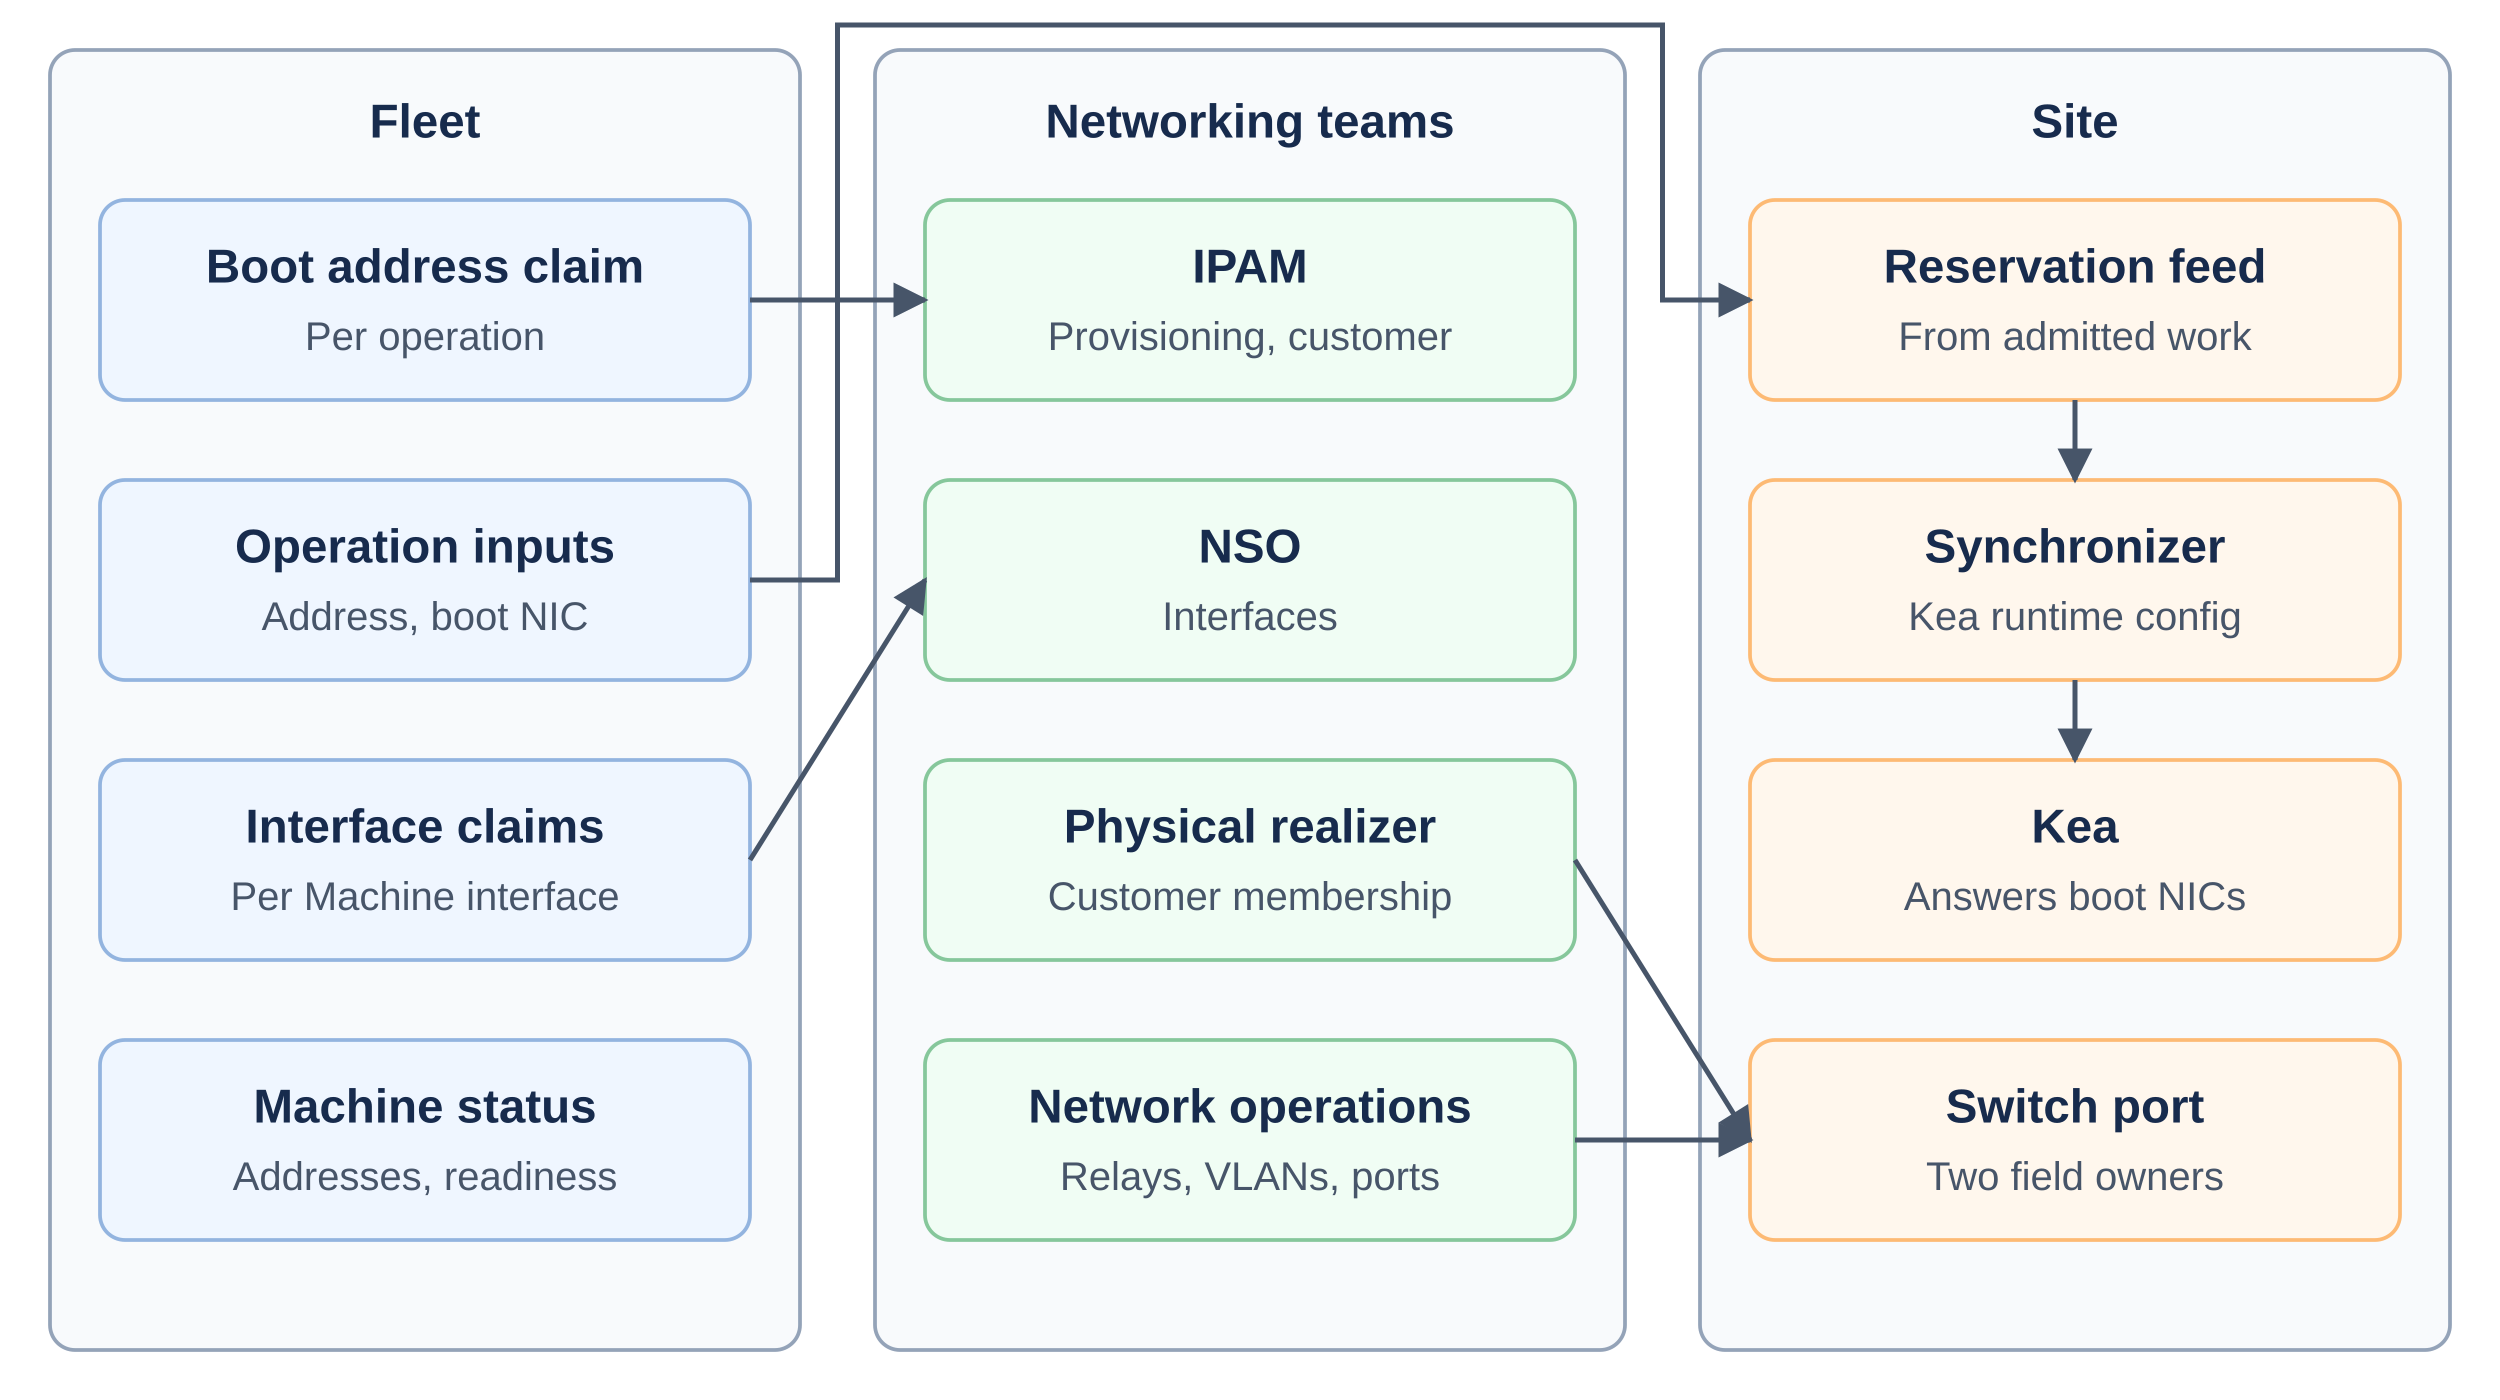
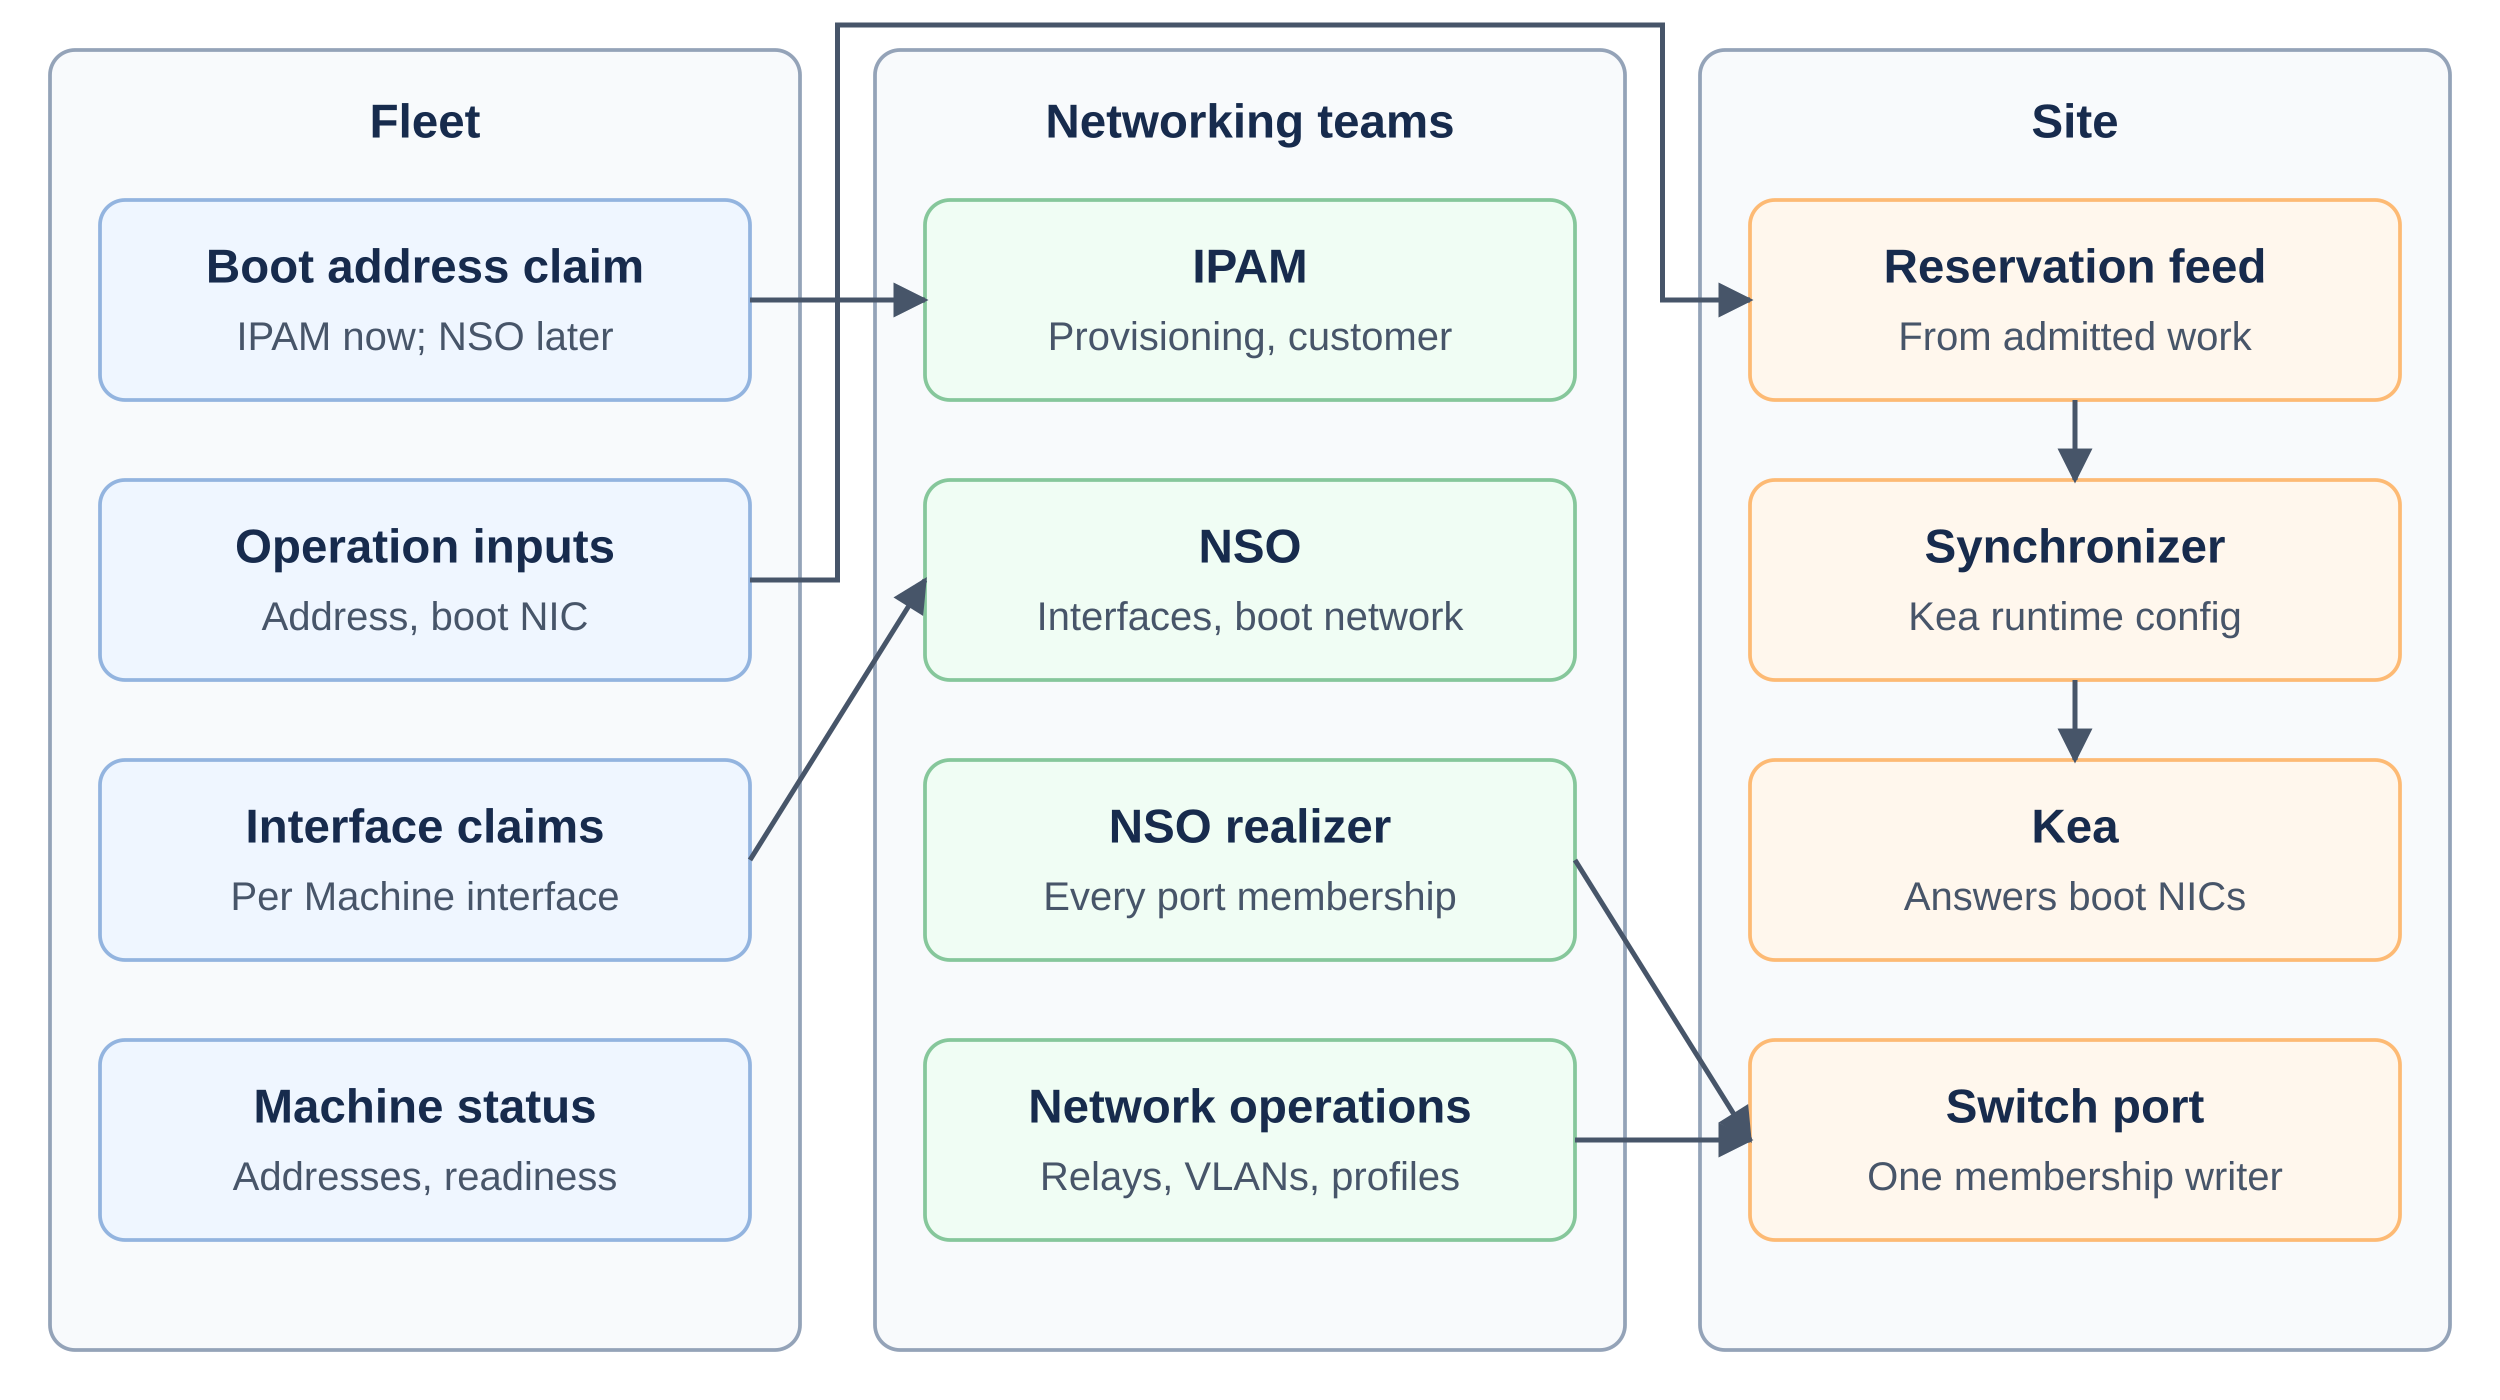
<svg xmlns="http://www.w3.org/2000/svg" width="1000" height="560" viewBox="0 0 1000 560" role="img" aria-labelledby="title description">
  <defs>
    <marker id="arrow" viewBox="0 0 10 10" refX="9" refY="5" markerWidth="7" markerHeight="7" orient="auto-start-reverse">
      <path d="M 0 0 L 10 5 L 0 10 z" fill="#475569" />
    </marker>
  </defs>
  <style>text { font-family: Arial, Helvetica, sans-serif; fill: #172b4d; } .heading { font-size: 19px; font-weight: 700; } .label { font-size: 17px; } .detail { font-size: 16px; fill: #475569; } .line { fill: none; stroke: #475569; stroke-width: 2; marker-end: url(#arrow); }</style>
  <rect width="1000" height="560" fill="white" />
  <rect x="20" y="20" width="300" height="520" rx="10" fill="#f8fafc" stroke="#94a3b8" stroke-width="1.5" />
  <text x="170" y="55" class="heading" text-anchor="middle">Fleet</text>
  <rect x="40" y="80" width="260" height="80" rx="10" fill="#eff6ff" stroke="#93b4df" stroke-width="1.5" />
  <text x="170" y="113" class="heading" text-anchor="middle">Boot address claim</text>
-   <text x="170" y="140" class="detail" text-anchor="middle">Per operation</text>
+   <text x="170" y="140" class="detail" text-anchor="middle">IPAM now; NSO later</text>
  <rect x="40" y="192" width="260" height="80" rx="10" fill="#eff6ff" stroke="#93b4df" stroke-width="1.5" />
  <text x="170" y="225" class="heading" text-anchor="middle">Operation inputs</text>
  <text x="170" y="252" class="detail" text-anchor="middle">Address, boot NIC</text>
  <rect x="40" y="304" width="260" height="80" rx="10" fill="#eff6ff" stroke="#93b4df" stroke-width="1.5" />
  <text x="170" y="337" class="heading" text-anchor="middle">Interface claims</text>
  <text x="170" y="364" class="detail" text-anchor="middle">Per Machine interface</text>
  <rect x="40" y="416" width="260" height="80" rx="10" fill="#eff6ff" stroke="#93b4df" stroke-width="1.5" />
  <text x="170" y="449" class="heading" text-anchor="middle">Machine status</text>
  <text x="170" y="476" class="detail" text-anchor="middle">Addresses, readiness</text>
  <rect x="350" y="20" width="300" height="520" rx="10" fill="#f8fafc" stroke="#94a3b8" stroke-width="1.5" />
  <text x="500" y="55" class="heading" text-anchor="middle">Networking teams</text>
  <rect x="370" y="80" width="260" height="80" rx="10" fill="#f0fdf4" stroke="#86c79b" stroke-width="1.5" />
  <text x="500" y="113" class="heading" text-anchor="middle">IPAM</text>
  <text x="500" y="140" class="detail" text-anchor="middle">Provisioning, customer</text>
  <rect x="370" y="192" width="260" height="80" rx="10" fill="#f0fdf4" stroke="#86c79b" stroke-width="1.5" />
  <text x="500" y="225" class="heading" text-anchor="middle">NSO</text>
-   <text x="500" y="252" class="detail" text-anchor="middle">Interfaces</text>
+   <text x="500" y="252" class="detail" text-anchor="middle">Interfaces, boot network</text>
  <rect x="370" y="304" width="260" height="80" rx="10" fill="#f0fdf4" stroke="#86c79b" stroke-width="1.5" />
-   <text x="500" y="337" class="heading" text-anchor="middle">Physical realizer</text>
-   <text x="500" y="364" class="detail" text-anchor="middle">Customer membership</text>
+   <text x="500" y="337" class="heading" text-anchor="middle">NSO realizer</text>
+   <text x="500" y="364" class="detail" text-anchor="middle">Every port membership</text>
  <rect x="370" y="416" width="260" height="80" rx="10" fill="#f0fdf4" stroke="#86c79b" stroke-width="1.5" />
  <text x="500" y="449" class="heading" text-anchor="middle">Network operations</text>
-   <text x="500" y="476" class="detail" text-anchor="middle">Relays, VLANs, ports</text>
+   <text x="500" y="476" class="detail" text-anchor="middle">Relays, VLANs, profiles</text>
  <rect x="680" y="20" width="300" height="520" rx="10" fill="#f8fafc" stroke="#94a3b8" stroke-width="1.5" />
  <text x="830" y="55" class="heading" text-anchor="middle">Site</text>
  <rect x="700" y="80" width="260" height="80" rx="10" fill="#fff7ed" stroke="#fdba74" stroke-width="1.5" />
  <text x="830" y="113" class="heading" text-anchor="middle">Reservation feed</text>
  <text x="830" y="140" class="detail" text-anchor="middle">From admitted work</text>
  <rect x="700" y="192" width="260" height="80" rx="10" fill="#fff7ed" stroke="#fdba74" stroke-width="1.5" />
  <text x="830" y="225" class="heading" text-anchor="middle">Synchronizer</text>
  <text x="830" y="252" class="detail" text-anchor="middle">Kea runtime config</text>
  <rect x="700" y="304" width="260" height="80" rx="10" fill="#fff7ed" stroke="#fdba74" stroke-width="1.5" />
  <text x="830" y="337" class="heading" text-anchor="middle">Kea</text>
  <text x="830" y="364" class="detail" text-anchor="middle">Answers boot NICs</text>
  <rect x="700" y="416" width="260" height="80" rx="10" fill="#fff7ed" stroke="#fdba74" stroke-width="1.5" />
  <text x="830" y="449" class="heading" text-anchor="middle">Switch port</text>
-   <text x="830" y="476" class="detail" text-anchor="middle">Two field owners</text>
+   <text x="830" y="476" class="detail" text-anchor="middle">One membership writer</text>
  <path d="M 300 120 L 370 120" class="line" />
  <path d="M 300 344 L 370 232" class="line" />
  <path d="M 630 344 L 700 456" class="line" />
  <path d="M 630 456 L 700 456" class="line" />
  <path d="M 830 160 L 830 192" class="line" />
  <path d="M 830 272 L 830 304" class="line" />
  <path d="M 300 232 L 335 232 L 335 10 L 665 10 L 665 120 L 700 120" class="line" />
</svg>
